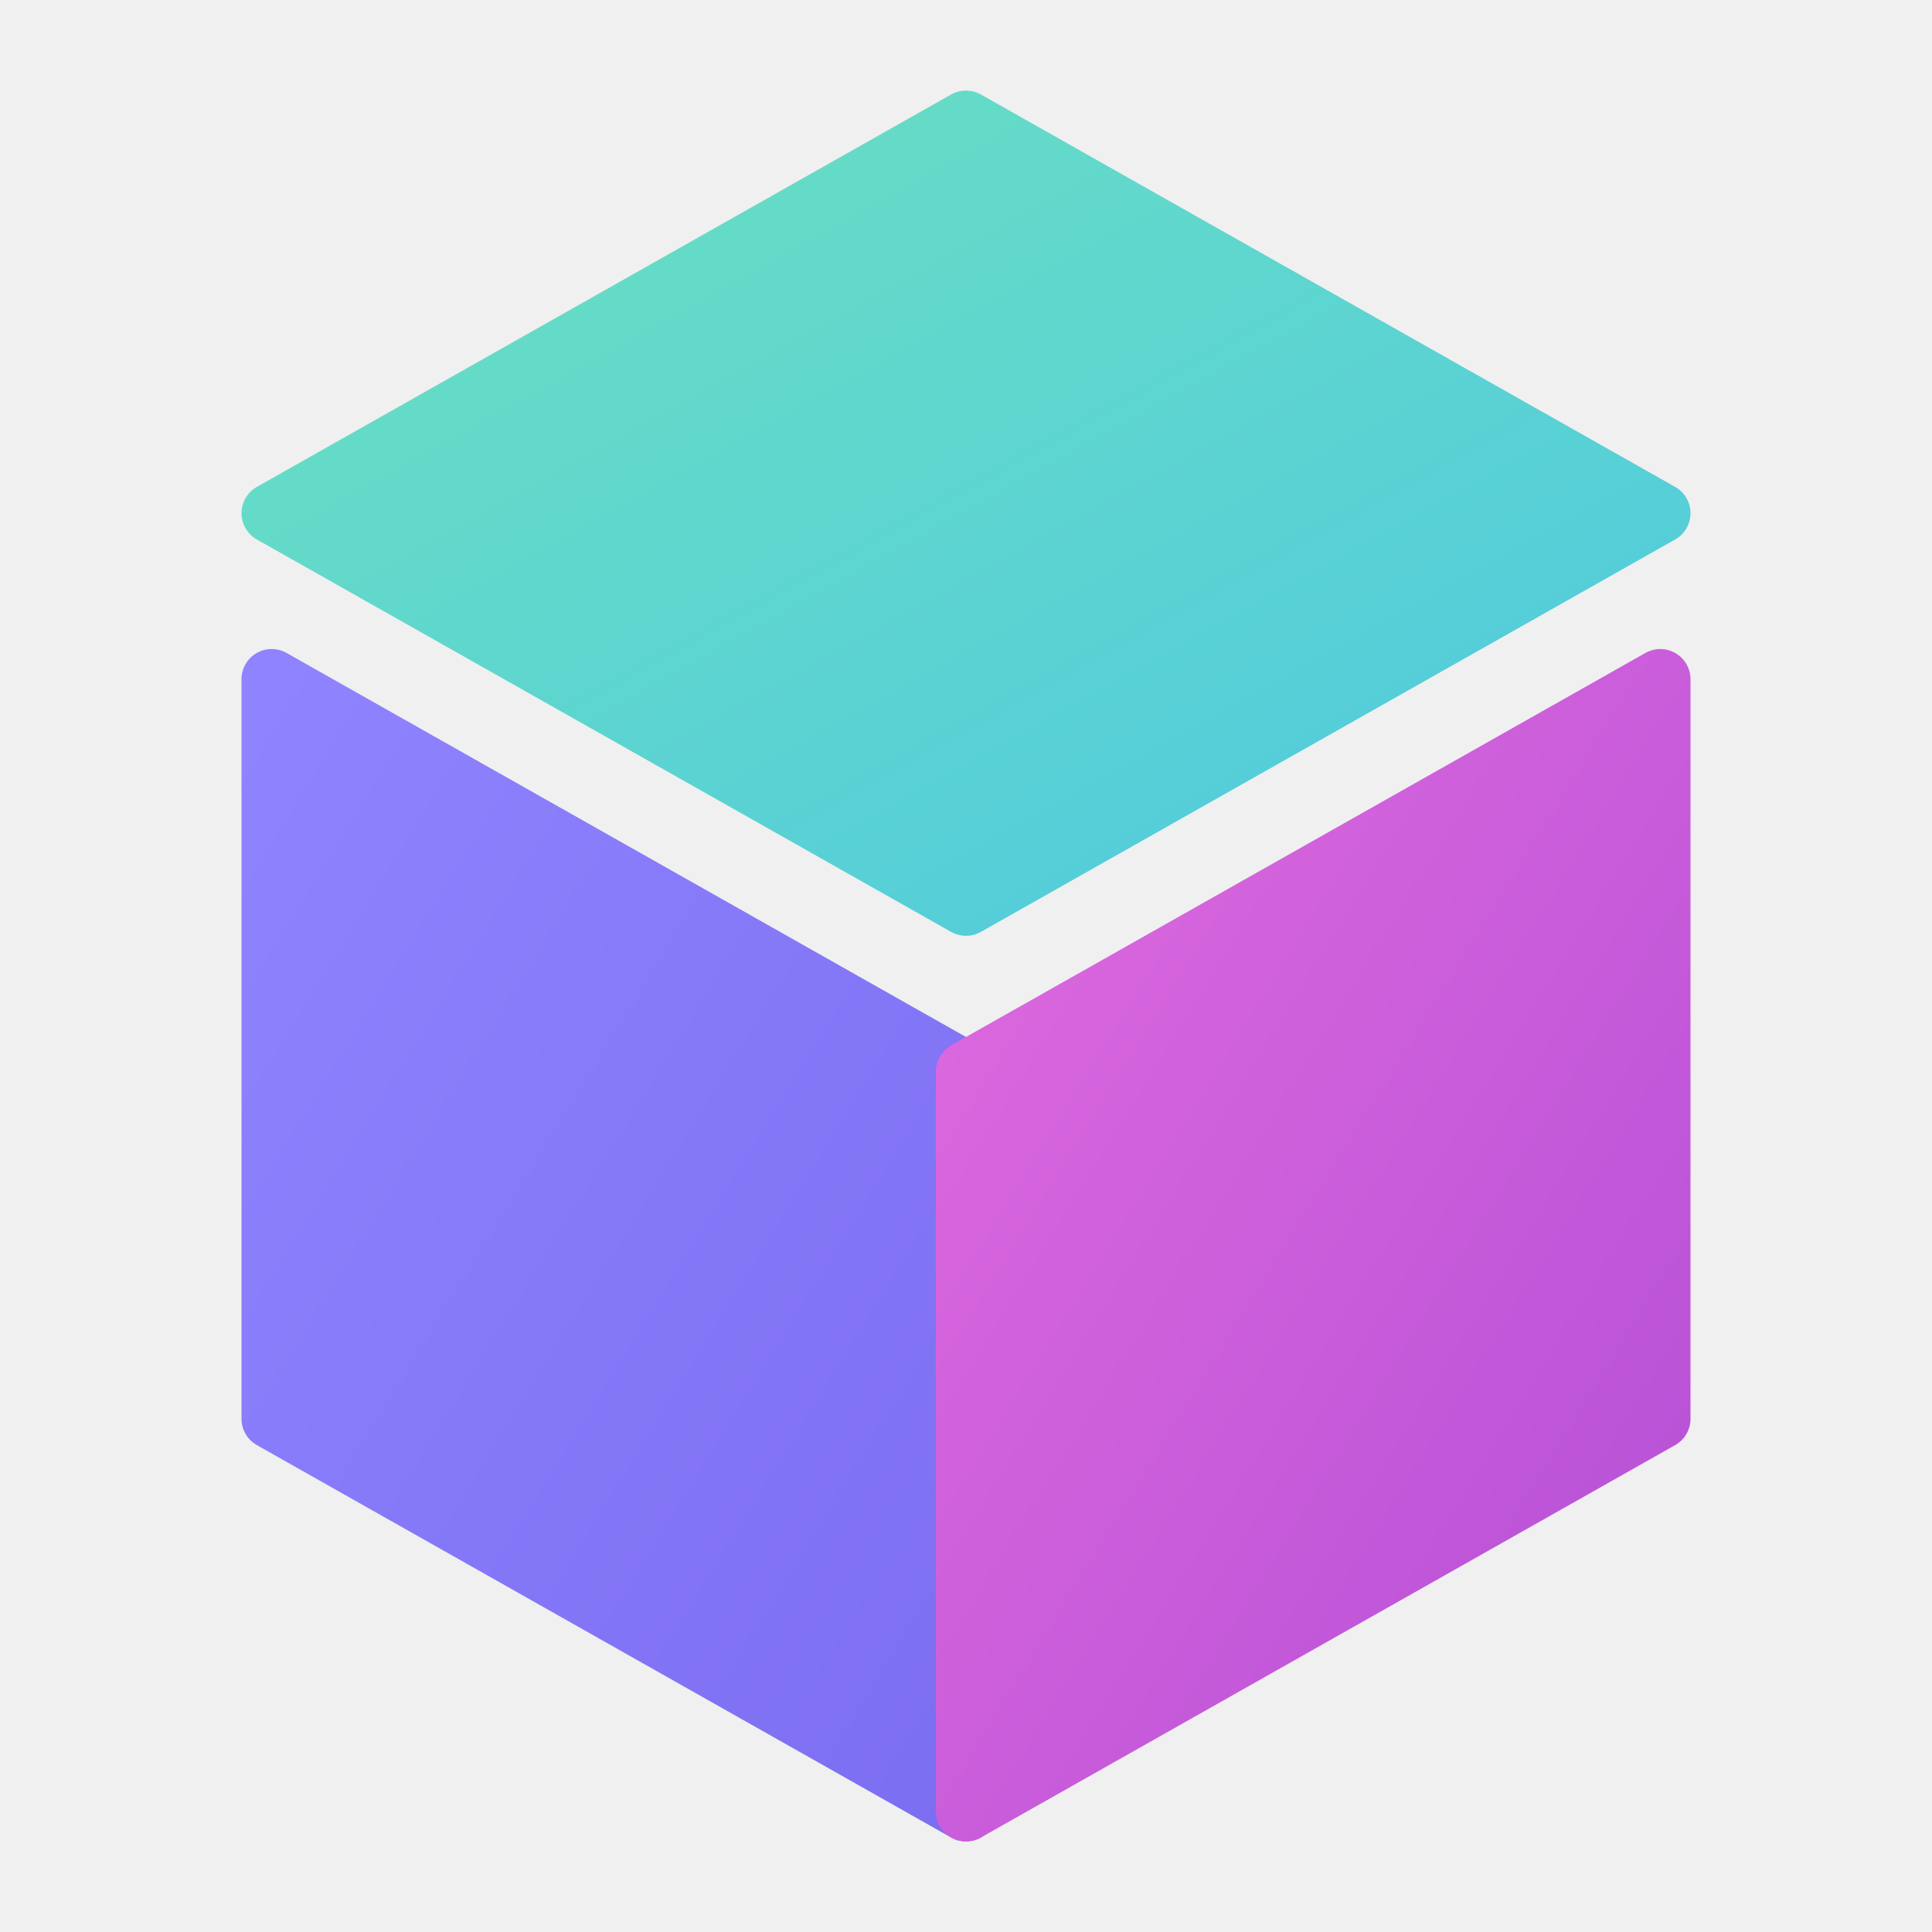
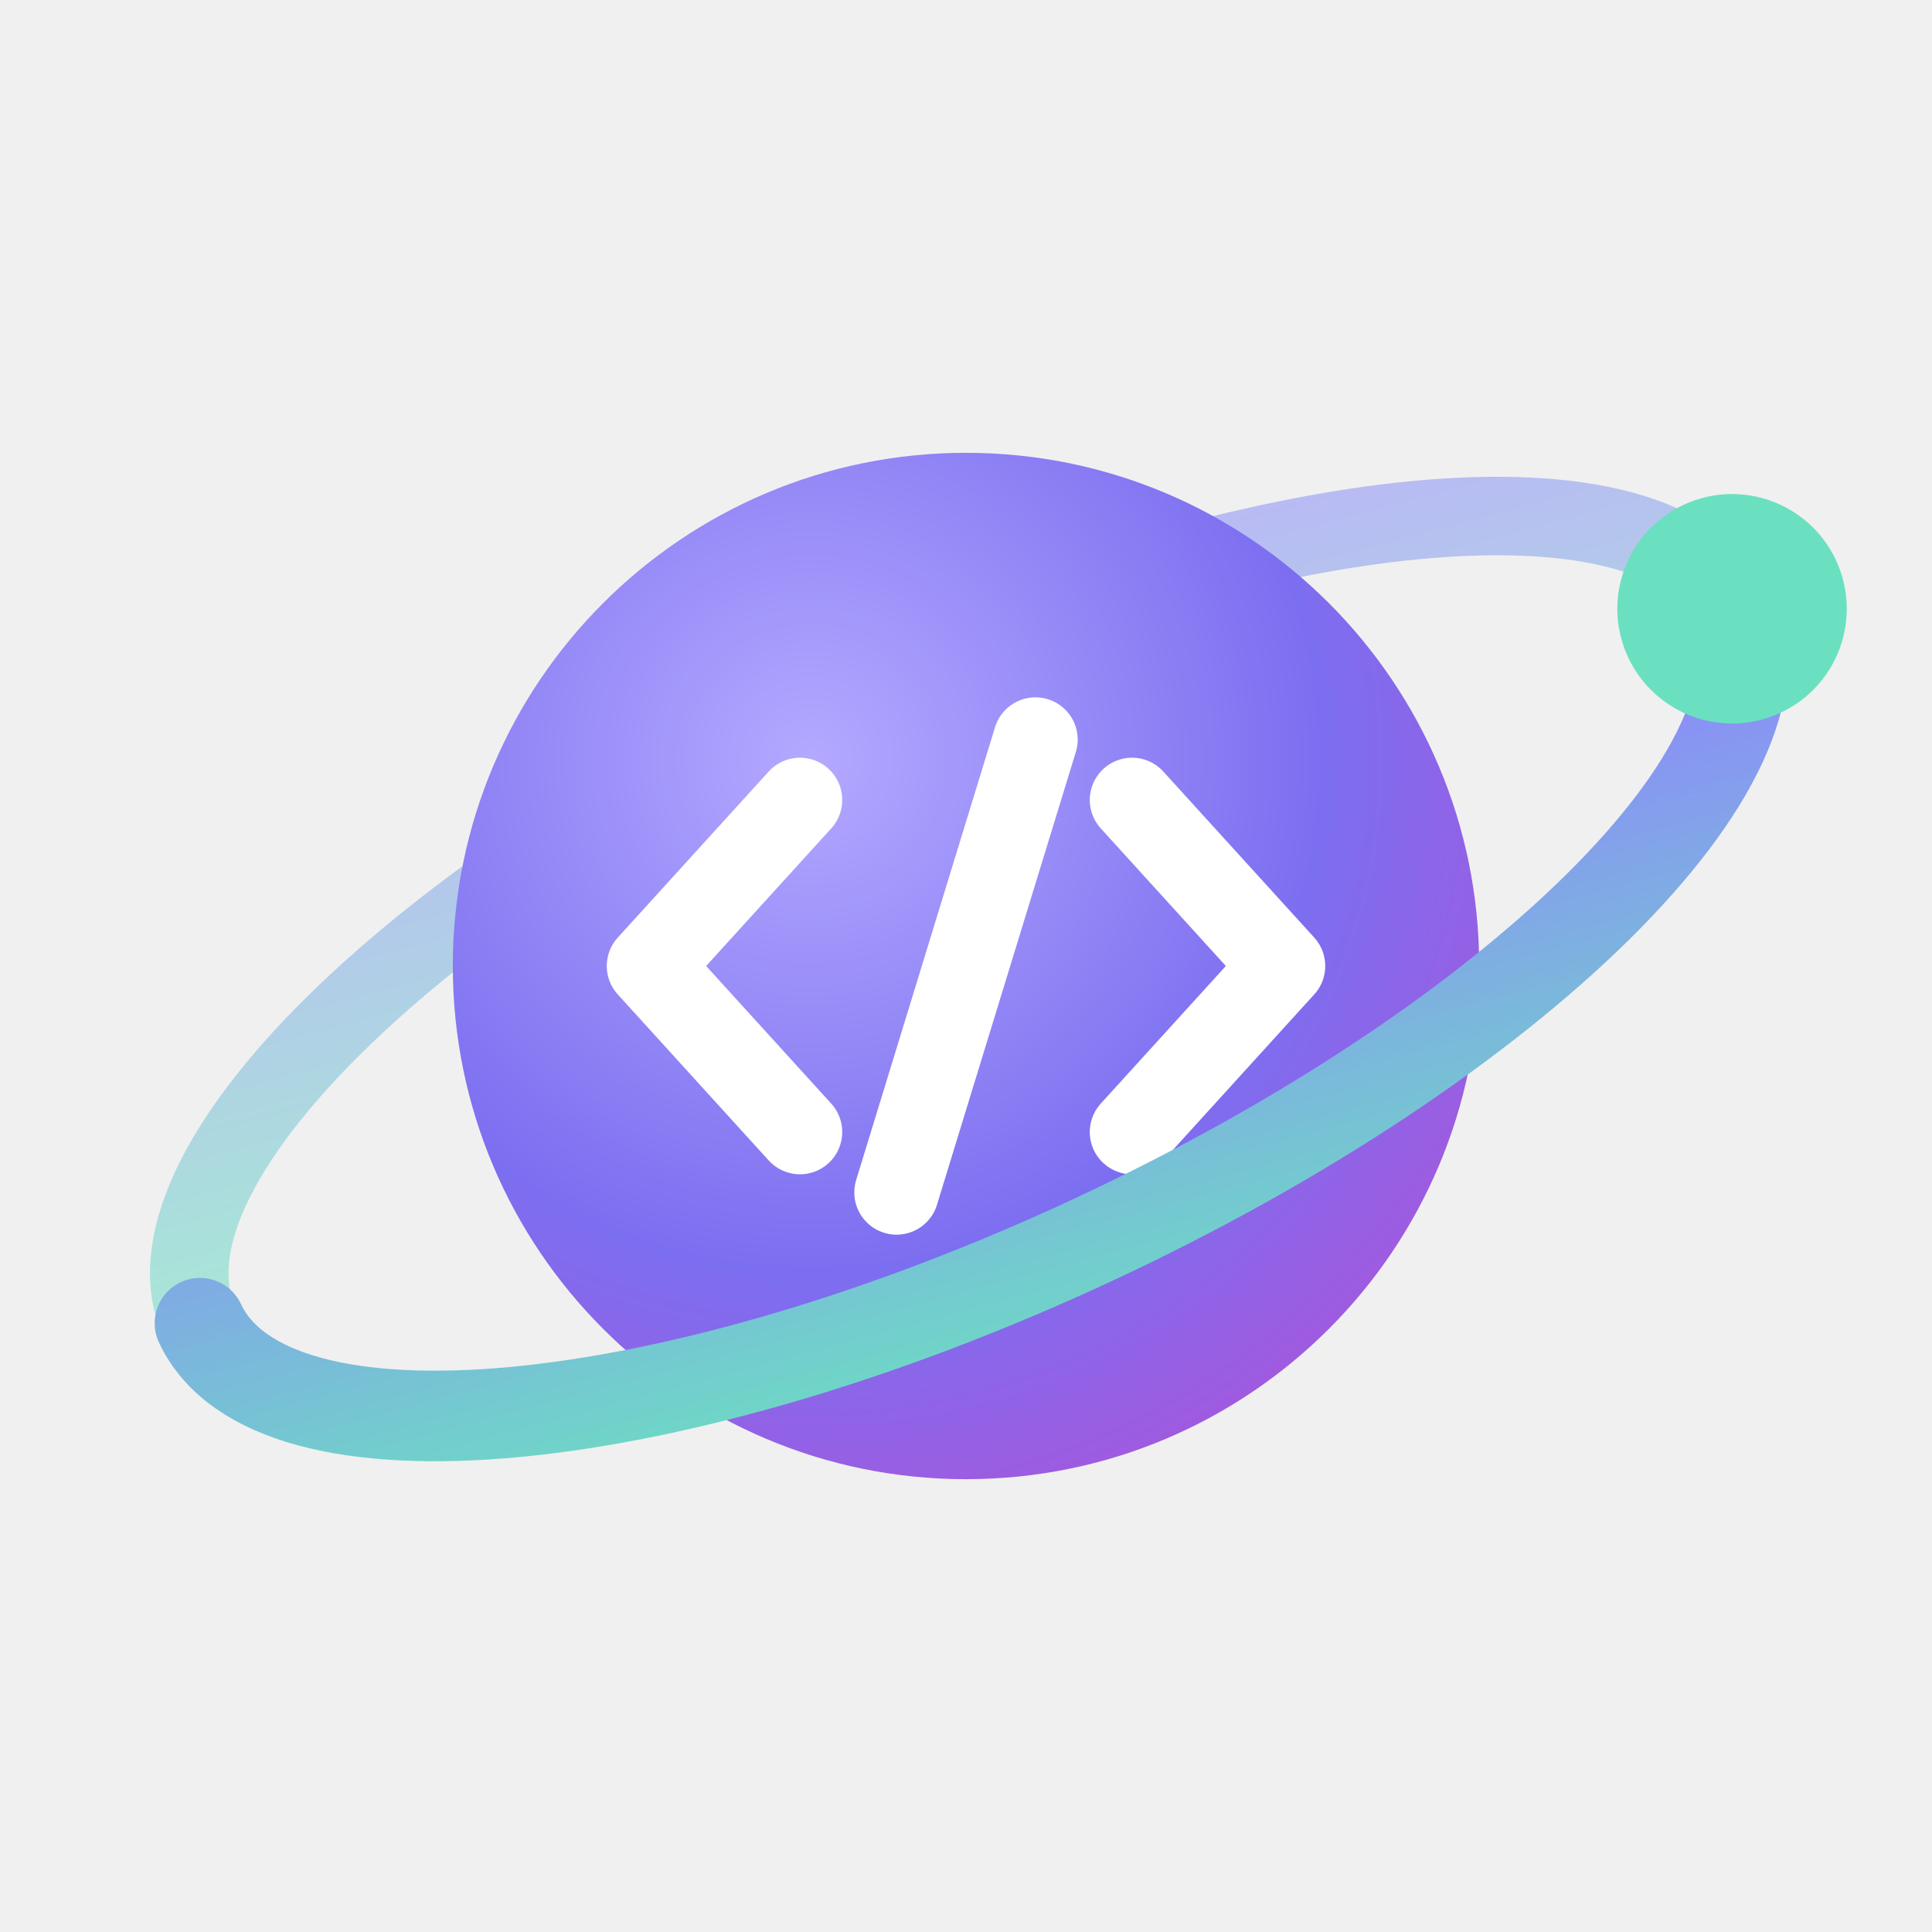
<svg xmlns="http://www.w3.org/2000/svg" viewBox="0 0 64 64" role="img" aria-label="Muhammad Asadullah logo">
  <defs>
-     <linearGradient id="t" x1="0" y1="0" x2="1" y2="1">
+     <linearGradient id="cpr" x1="0" y1="1" x2="1" y2="0">
      <stop offset="0" stop-color="#6be0c0" />
-       <stop offset="1" stop-color="#4fc9e0" />
+       <stop offset="1" stop-color="#8f83ff" />
    </linearGradient>
-     <linearGradient id="m" x1="0" y1="0" x2="1" y2="1">
-       <stop offset="0" stop-color="#8f83ff" />
-       <stop offset="1" stop-color="#7c6ef0" />
-     </linearGradient>
-     <linearGradient id="b" x1="0" y1="0" x2="1" y2="1">
-       <stop offset="0" stop-color="#e06bdf" />
+     <radialGradient id="cps" cx=".35" cy=".3" r=".9">
+       <stop offset="0" stop-color="#b3a9ff" />
+       <stop offset=".55" stop-color="#7c6ef0" />
      <stop offset="1" stop-color="#b44fd6" />
-     </linearGradient>
+     </radialGradient>
  </defs>
-   <path d="M32 4l23 13-23 13L9 17z" fill="url(#t)" stroke="url(#t)" stroke-width="2" stroke-linejoin="round" />
-   <path d="M9 22.5l23 13V60L9 47z" fill="url(#m)" stroke="url(#m)" stroke-width="2" stroke-linejoin="round" />
-   <path d="M55 22.5l-23 13V60l23-13z" fill="url(#b)" stroke="url(#b)" stroke-width="2" stroke-linejoin="round" />
+   <g transform="rotate(-25 32 32)">
+     <path d="M4 32A28 10 0 0 1 60 32" fill="none" stroke="url(#cpr)" stroke-width="2.6" stroke-opacity="0.55" stroke-linecap="round" />
+   </g>
+   <circle cx="32" cy="32" r="17" fill="url(#cps)" />
+   <g fill="none" stroke="#fff" stroke-width="2.8" stroke-linecap="round" stroke-linejoin="round">
+     <path d="M26.5 26.5l-5 5.5 5 5.5" />
+     <path d="M37.5 26.5l5 5.5-5 5.5" />
+     <path d="M34.3 24.5l-4.6 15" />
+   </g>
+   <g transform="rotate(-25 32 32)">
+     <path d="M4 32A28 10 0 0 0 60 32" fill="none" stroke="url(#cpr)" stroke-width="3" stroke-linecap="round" />
+     <circle cx="60" cy="32" r="3.8" fill="#6be0c0" />
+   </g>
</svg>
